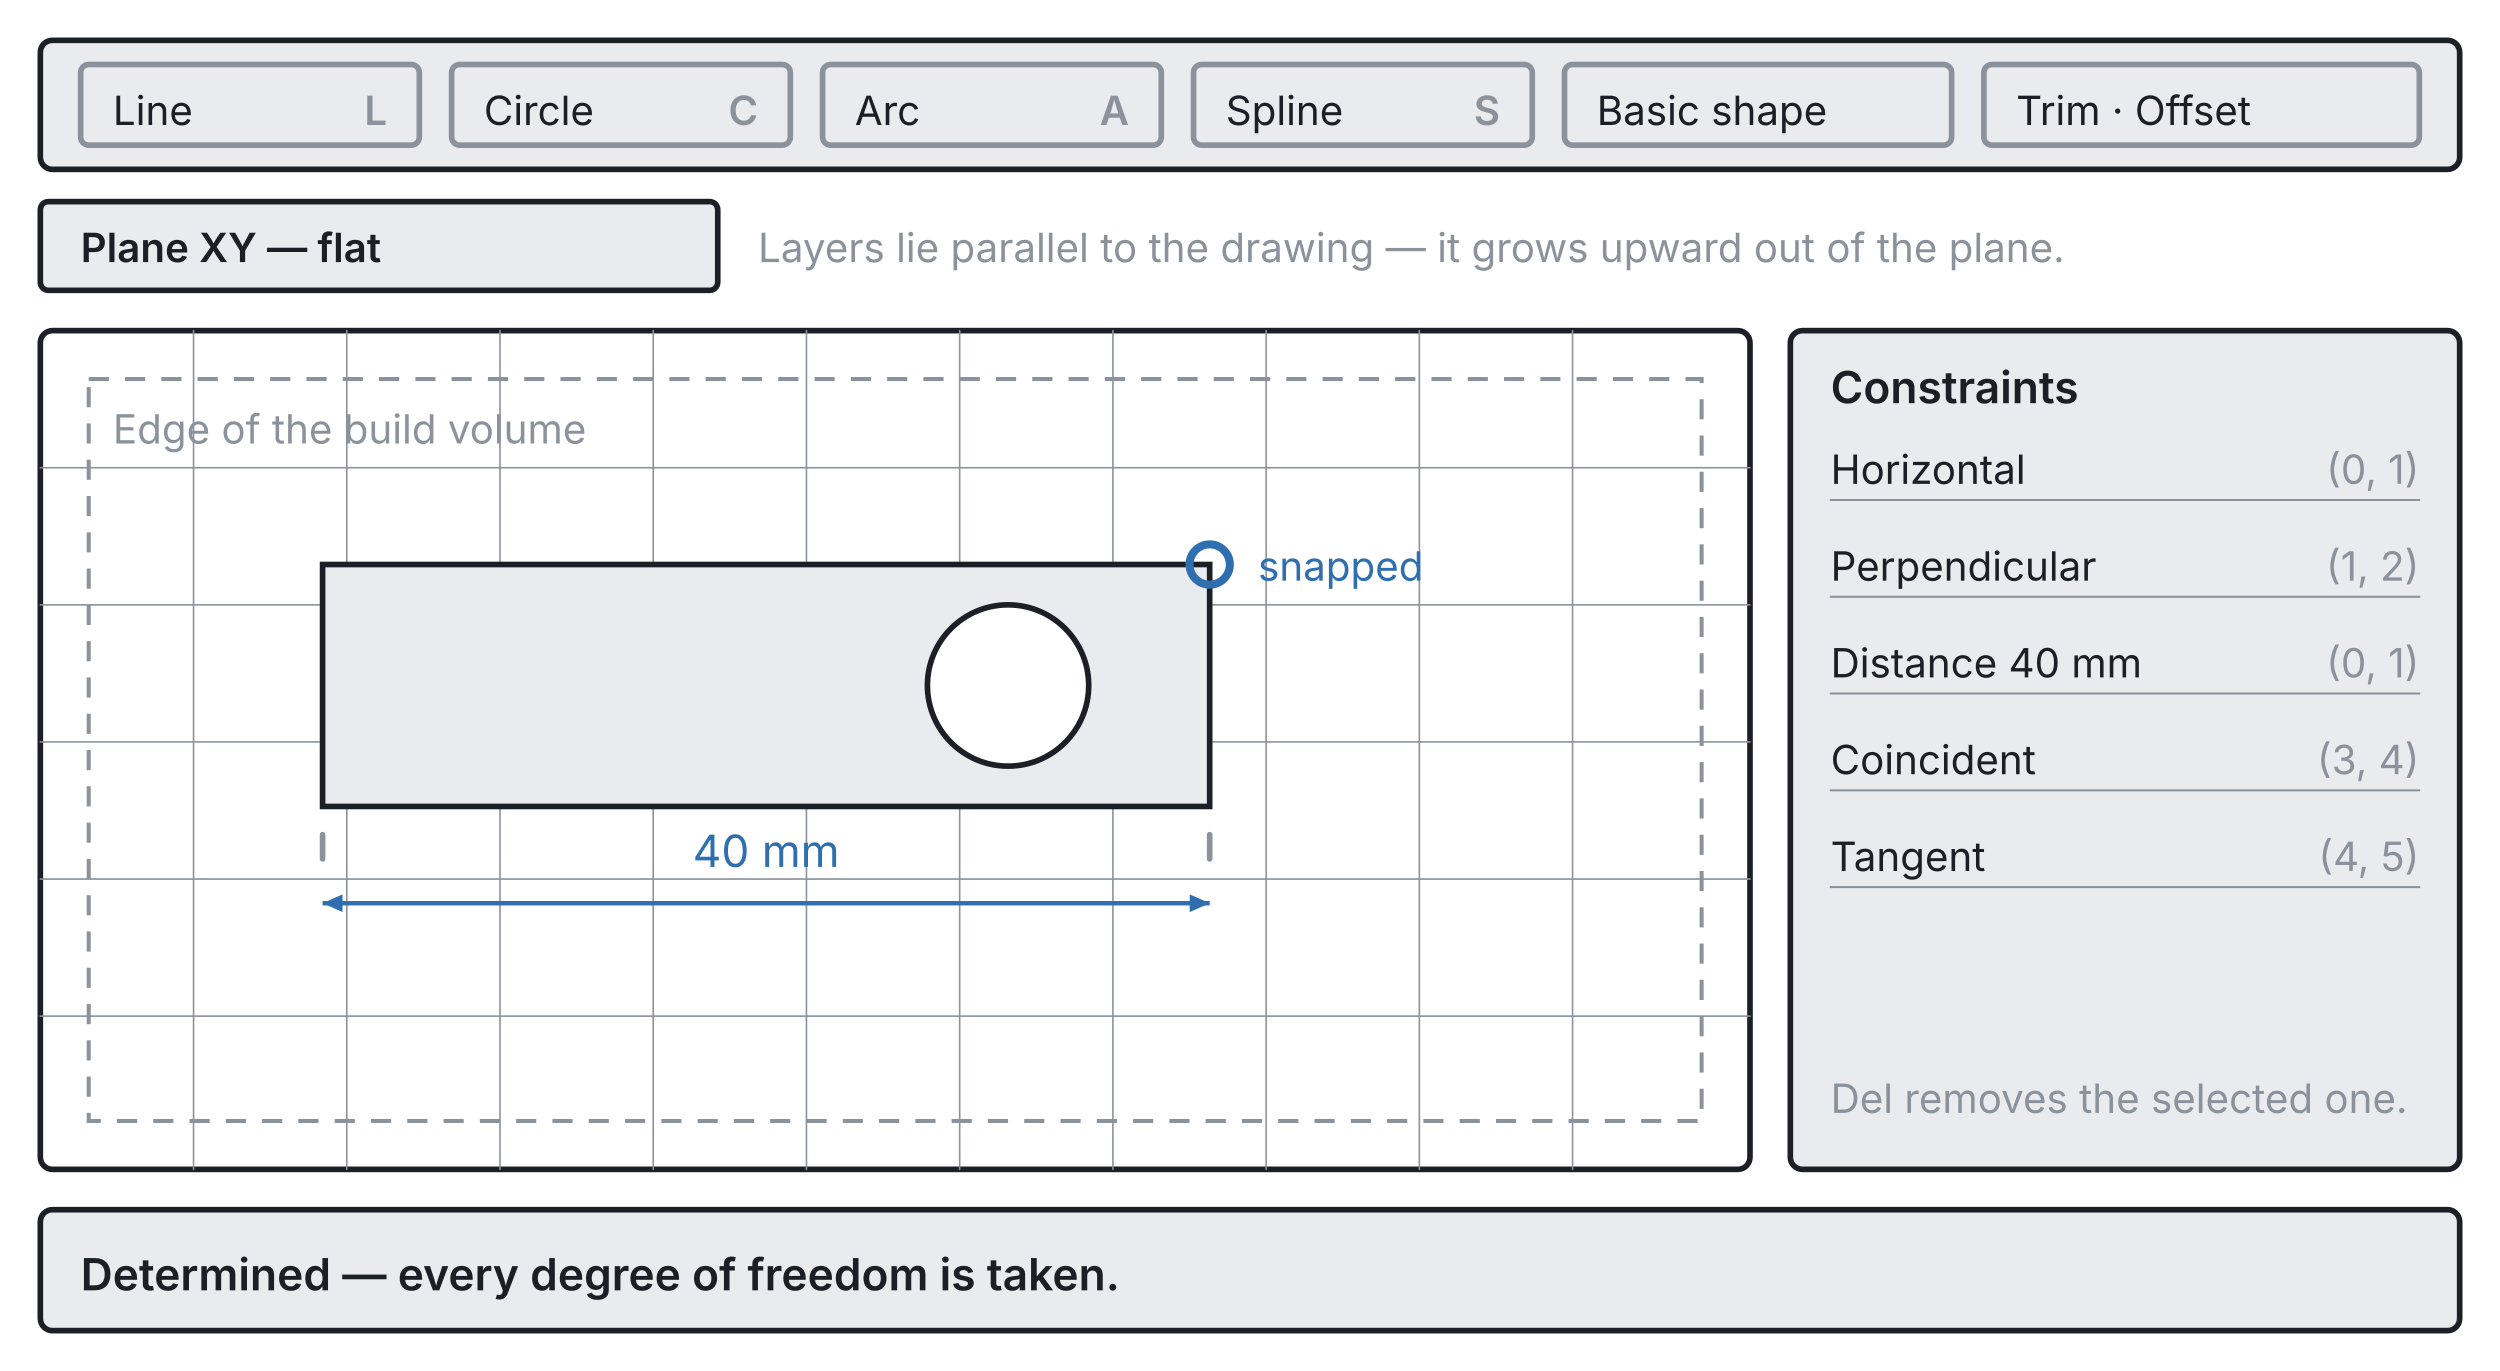
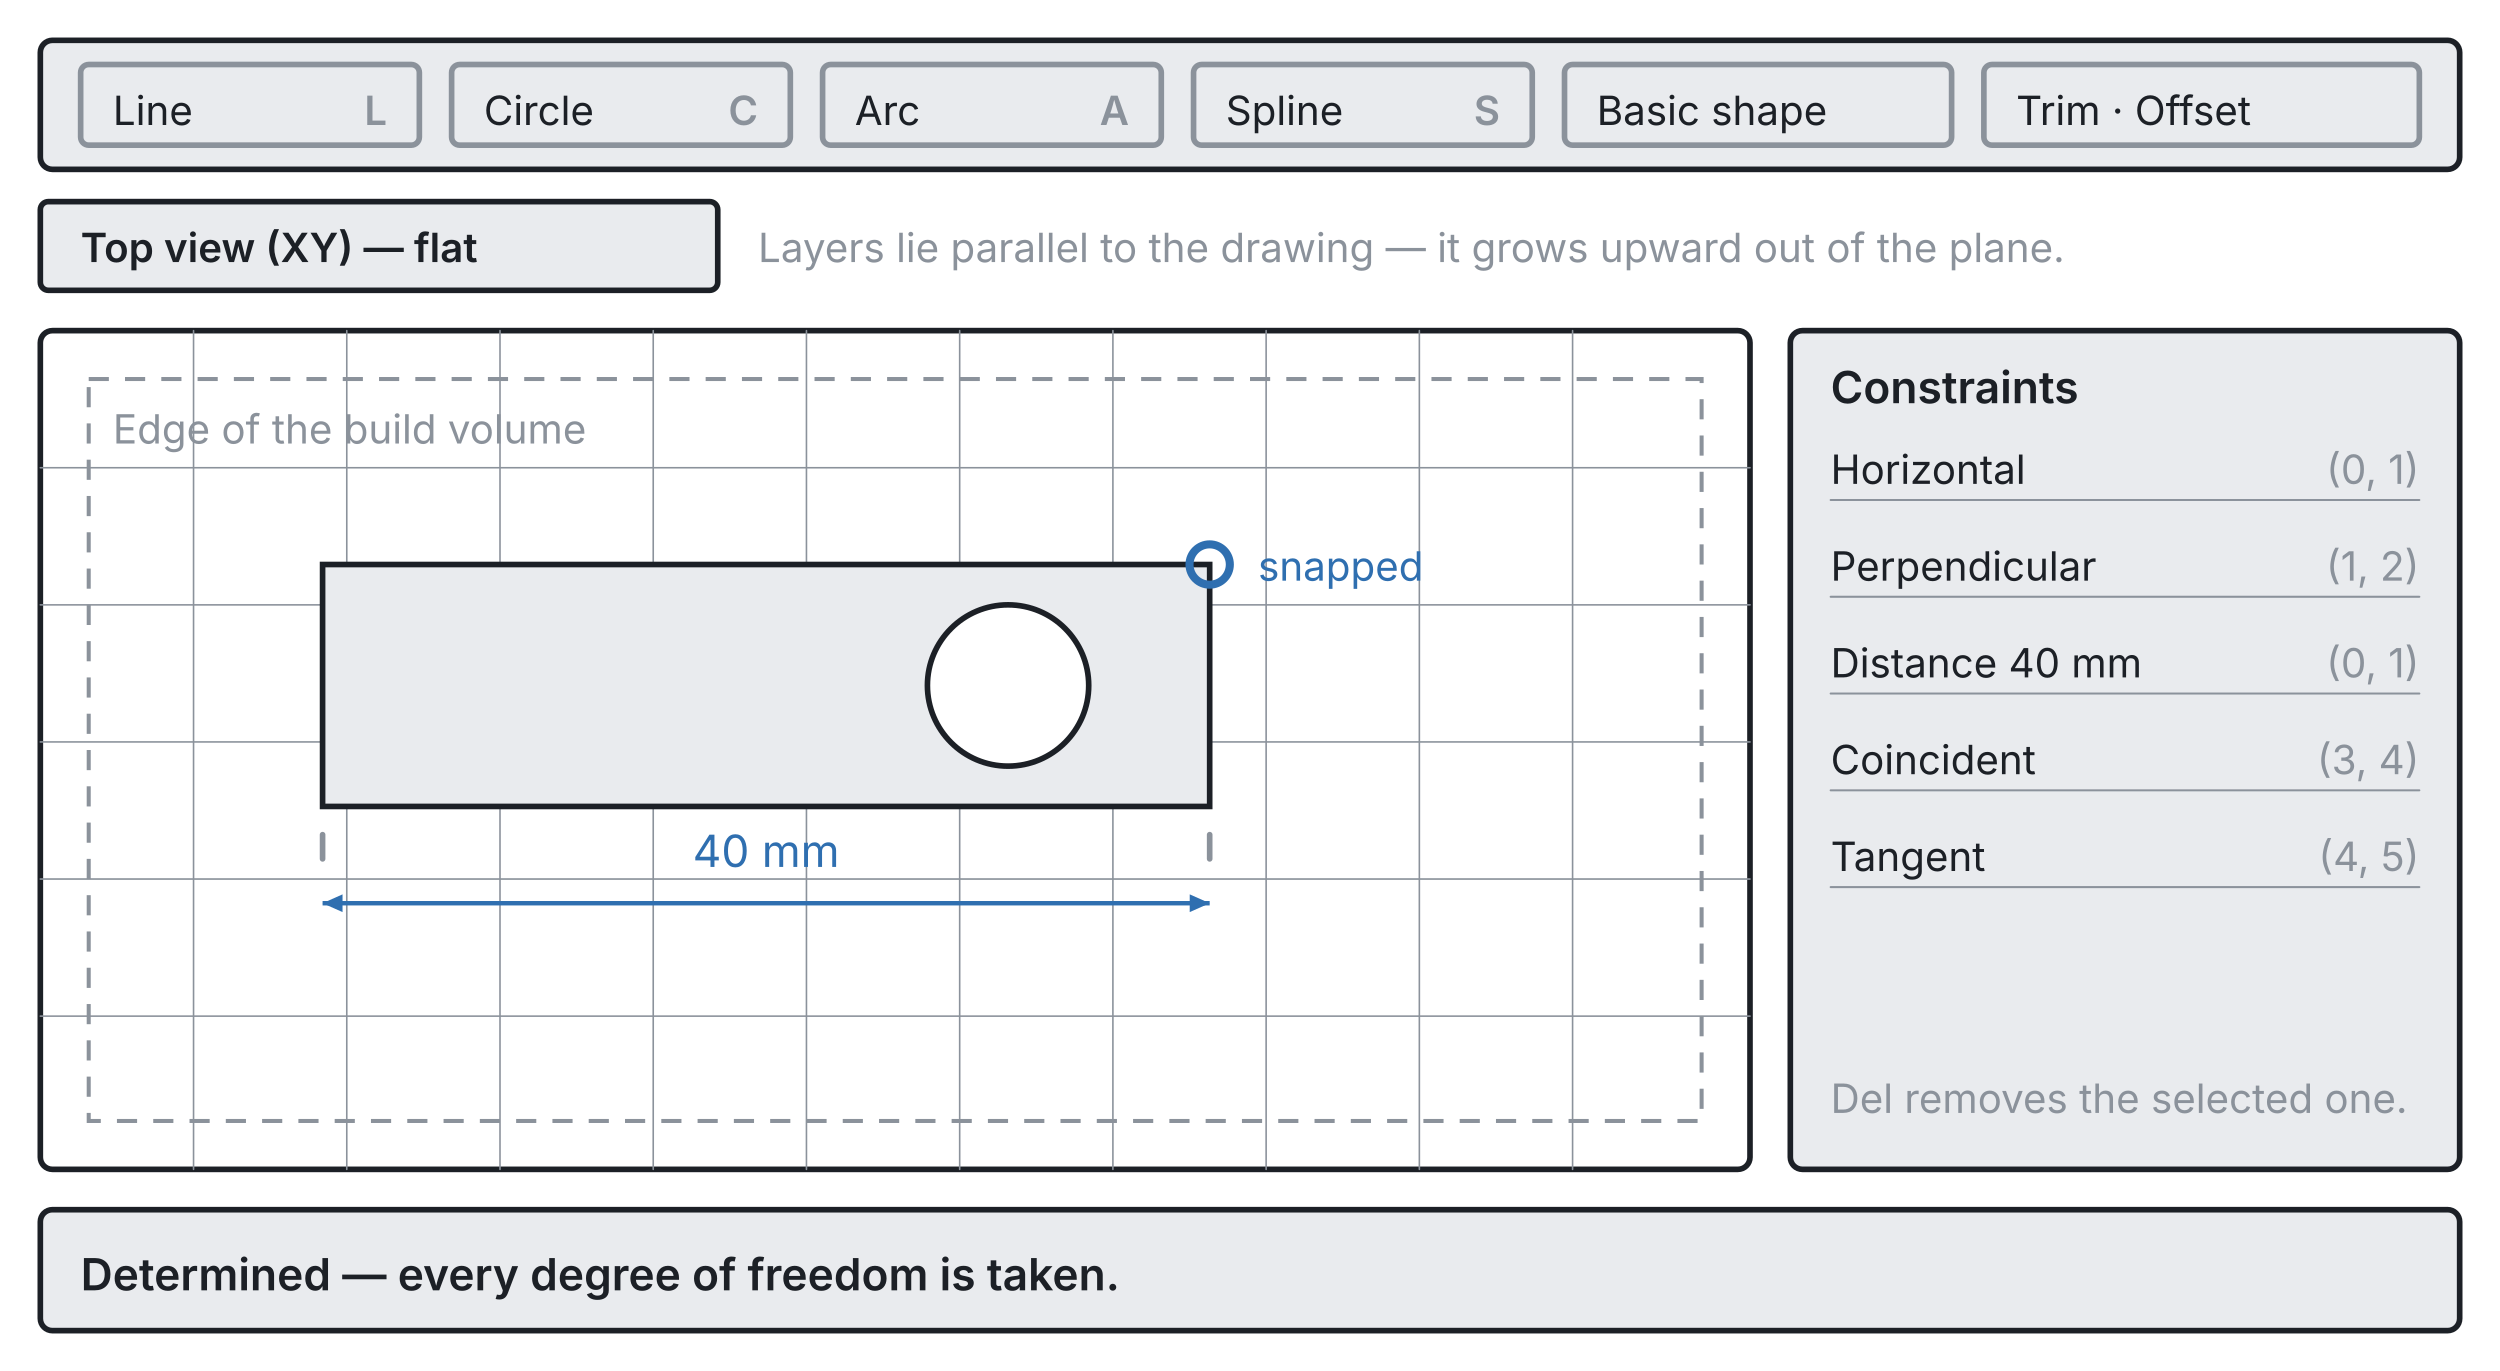
<svg xmlns="http://www.w3.org/2000/svg" viewBox="0 0 620 340" width="620" height="340">
  <defs>
    <marker id="arrow2f6fb0" viewBox="0 0 10 10" refX="9" refY="5" markerWidth="5" markerHeight="5" orient="auto-start-reverse">
      <path d="M 0 1 L 9 5 L 0 9 z" fill="#2f6fb0" />
    </marker>
  </defs>
  <rect x="0" y="0" width="620" height="340" fill="#ffffff" />
  <rect x="10" y="10" width="600" height="32" rx="3" fill="#e9ebee" stroke="#1c2026" stroke-width="1.4" />
  <rect x="20" y="16" width="84" height="20" rx="2" fill="none" stroke="#8b929b" stroke-width="1.4" />
  <text x="28" y="31" fill="#1c2026" font-size="10" font-family="system-ui, -apple-system, Segoe UI, sans-serif" text-anchor="start">Line</text>
  <text x="96" y="31" fill="#8b929b" font-size="10" font-family="system-ui, -apple-system, Segoe UI, sans-serif" text-anchor="end" font-weight="600">L</text>
  <rect x="112" y="16" width="84" height="20" rx="2" fill="none" stroke="#8b929b" stroke-width="1.4" />
  <text x="120" y="31" fill="#1c2026" font-size="10" font-family="system-ui, -apple-system, Segoe UI, sans-serif" text-anchor="start">Circle</text>
  <text x="188" y="31" fill="#8b929b" font-size="10" font-family="system-ui, -apple-system, Segoe UI, sans-serif" text-anchor="end" font-weight="600">C</text>
  <rect x="204" y="16" width="84" height="20" rx="2" fill="none" stroke="#8b929b" stroke-width="1.4" />
  <text x="212" y="31" fill="#1c2026" font-size="10" font-family="system-ui, -apple-system, Segoe UI, sans-serif" text-anchor="start">Arc</text>
  <text x="280" y="31" fill="#8b929b" font-size="10" font-family="system-ui, -apple-system, Segoe UI, sans-serif" text-anchor="end" font-weight="600">A</text>
  <rect x="296" y="16" width="84" height="20" rx="2" fill="none" stroke="#8b929b" stroke-width="1.4" />
  <text x="304" y="31" fill="#1c2026" font-size="10" font-family="system-ui, -apple-system, Segoe UI, sans-serif" text-anchor="start">Spline</text>
  <text x="372" y="31" fill="#8b929b" font-size="10" font-family="system-ui, -apple-system, Segoe UI, sans-serif" text-anchor="end" font-weight="600">S</text>
  <rect x="388" y="16" width="96" height="20" rx="2" fill="none" stroke="#8b929b" stroke-width="1.4" />
  <text x="396" y="31" fill="#1c2026" font-size="10" font-family="system-ui, -apple-system, Segoe UI, sans-serif" text-anchor="start">Basic shape</text>
  <rect x="492" y="16" width="108" height="20" rx="2" fill="none" stroke="#8b929b" stroke-width="1.4" />
  <text x="500" y="31" fill="#1c2026" font-size="10" font-family="system-ui, -apple-system, Segoe UI, sans-serif" text-anchor="start">Trim · Offset</text>
  <rect x="10" y="50" width="168" height="22" rx="2" fill="#e9ebee" stroke="#1c2026" stroke-width="1.4" />
-   <text x="20" y="65" fill="#1c2026" font-size="10" font-family="system-ui, -apple-system, Segoe UI, sans-serif" text-anchor="start" font-weight="600">Plane XY — flat</text>
+   <text x="20" y="65" fill="#1c2026" font-size="10" font-family="system-ui, -apple-system, Segoe UI, sans-serif" text-anchor="start" font-weight="600">Top view (XY) — flat</text>
  <text x="188" y="65" fill="#8b929b" font-size="10" font-family="system-ui, -apple-system, Segoe UI, sans-serif" text-anchor="start">Layers lie parallel to the drawing — it grows upward out of the plane.</text>
  <rect x="10" y="82" width="424" height="208" rx="3" fill="#ffffff" stroke="#1c2026" stroke-width="1.4" />
  <line x1="48" y1="82" x2="48" y2="290" stroke="#8b929b" stroke-width="0.4" stroke-linecap="round" />
  <line x1="86" y1="82" x2="86" y2="290" stroke="#8b929b" stroke-width="0.4" stroke-linecap="round" />
  <line x1="124" y1="82" x2="124" y2="290" stroke="#8b929b" stroke-width="0.4" stroke-linecap="round" />
  <line x1="162" y1="82" x2="162" y2="290" stroke="#8b929b" stroke-width="0.4" stroke-linecap="round" />
  <line x1="200" y1="82" x2="200" y2="290" stroke="#8b929b" stroke-width="0.4" stroke-linecap="round" />
  <line x1="238" y1="82" x2="238" y2="290" stroke="#8b929b" stroke-width="0.4" stroke-linecap="round" />
  <line x1="276" y1="82" x2="276" y2="290" stroke="#8b929b" stroke-width="0.4" stroke-linecap="round" />
  <line x1="314" y1="82" x2="314" y2="290" stroke="#8b929b" stroke-width="0.4" stroke-linecap="round" />
  <line x1="352" y1="82" x2="352" y2="290" stroke="#8b929b" stroke-width="0.4" stroke-linecap="round" />
  <line x1="390" y1="82" x2="390" y2="290" stroke="#8b929b" stroke-width="0.4" stroke-linecap="round" />
  <line x1="10" y1="116" x2="434" y2="116" stroke="#8b929b" stroke-width="0.4" stroke-linecap="round" />
  <line x1="10" y1="150" x2="434" y2="150" stroke="#8b929b" stroke-width="0.4" stroke-linecap="round" />
  <line x1="10" y1="184" x2="434" y2="184" stroke="#8b929b" stroke-width="0.4" stroke-linecap="round" />
  <line x1="10" y1="218" x2="434" y2="218" stroke="#8b929b" stroke-width="0.4" stroke-linecap="round" />
  <line x1="10" y1="252" x2="434" y2="252" stroke="#8b929b" stroke-width="0.4" stroke-linecap="round" />
  <rect x="22" y="94" width="400" height="184" rx="0" fill="none" stroke="#8b929b" stroke-width="1" stroke-dasharray="5 4" />
  <text x="28" y="110" fill="#8b929b" font-size="10" font-family="system-ui, -apple-system, Segoe UI, sans-serif" text-anchor="start">Edge of the build volume</text>
  <polygon points="80,140 300,140 300,200 80,200" fill="#e9ebee" stroke="#1c2026" stroke-width="1.4" />
  <circle cx="250" cy="170" r="20" fill="#ffffff" stroke="#1c2026" stroke-width="1.4" />
  <line x1="80" y1="207" x2="80" y2="213" stroke="#8b929b" stroke-width="1.4" stroke-linecap="round" />
  <line x1="300" y1="207" x2="300" y2="213" stroke="#8b929b" stroke-width="1.4" stroke-linecap="round" />
  <line x1="80" y1="224" x2="300" y2="224" stroke="#2f6fb0" stroke-width="1.1" marker-start="url(#arrow2f6fb0)" marker-end="url(#arrow2f6fb0)" />
  <text x="190" y="215" fill="#2f6fb0" font-size="11" font-family="system-ui, -apple-system, Segoe UI, sans-serif" text-anchor="middle">40 mm</text>
  <text x="312" y="144" fill="#2f6fb0" font-size="10" font-family="system-ui, -apple-system, Segoe UI, sans-serif" text-anchor="start">snapped</text>
  <circle cx="300" cy="140" r="5" fill="none" stroke="#2f6fb0" stroke-width="2" />
  <rect x="444" y="82" width="166" height="208" rx="3" fill="#e9ebee" stroke="#1c2026" stroke-width="1.4" />
  <text x="454" y="100" fill="#1c2026" font-size="11" font-family="system-ui, -apple-system, Segoe UI, sans-serif" text-anchor="start" font-weight="600">Constraints</text>
  <line x1="454" y1="124" x2="600" y2="124" stroke="#8b929b" stroke-width="0.5" stroke-linecap="round" />
  <text x="454" y="120" fill="#1c2026" font-size="10" font-family="system-ui, -apple-system, Segoe UI, sans-serif" text-anchor="start">Horizontal</text>
  <text x="600" y="120" fill="#8b929b" font-size="10" font-family="system-ui, -apple-system, Segoe UI, sans-serif" text-anchor="end">(0, 1)</text>
  <line x1="454" y1="148" x2="600" y2="148" stroke="#8b929b" stroke-width="0.5" stroke-linecap="round" />
  <text x="454" y="144" fill="#1c2026" font-size="10" font-family="system-ui, -apple-system, Segoe UI, sans-serif" text-anchor="start">Perpendicular</text>
  <text x="600" y="144" fill="#8b929b" font-size="10" font-family="system-ui, -apple-system, Segoe UI, sans-serif" text-anchor="end">(1, 2)</text>
  <line x1="454" y1="172" x2="600" y2="172" stroke="#8b929b" stroke-width="0.5" stroke-linecap="round" />
  <text x="454" y="168" fill="#1c2026" font-size="10" font-family="system-ui, -apple-system, Segoe UI, sans-serif" text-anchor="start">Distance 40 mm</text>
  <text x="600" y="168" fill="#8b929b" font-size="10" font-family="system-ui, -apple-system, Segoe UI, sans-serif" text-anchor="end">(0, 1)</text>
  <line x1="454" y1="196" x2="600" y2="196" stroke="#8b929b" stroke-width="0.5" stroke-linecap="round" />
  <text x="454" y="192" fill="#1c2026" font-size="10" font-family="system-ui, -apple-system, Segoe UI, sans-serif" text-anchor="start">Coincident</text>
  <text x="600" y="192" fill="#8b929b" font-size="10" font-family="system-ui, -apple-system, Segoe UI, sans-serif" text-anchor="end">(3, 4)</text>
  <line x1="454" y1="220" x2="600" y2="220" stroke="#8b929b" stroke-width="0.5" stroke-linecap="round" />
  <text x="454" y="216" fill="#1c2026" font-size="10" font-family="system-ui, -apple-system, Segoe UI, sans-serif" text-anchor="start">Tangent</text>
  <text x="600" y="216" fill="#8b929b" font-size="10" font-family="system-ui, -apple-system, Segoe UI, sans-serif" text-anchor="end">(4, 5)</text>
  <text x="454" y="276" fill="#8b929b" font-size="10" font-family="system-ui, -apple-system, Segoe UI, sans-serif" text-anchor="start">Del removes the selected one.</text>
  <rect x="10" y="300" width="600" height="30" rx="3" fill="#e9ebee" stroke="#1c2026" stroke-width="1.4" />
  <text x="20" y="320" fill="#1c2026" font-size="11" font-family="system-ui, -apple-system, Segoe UI, sans-serif" text-anchor="start" font-weight="600">Determined — every degree of freedom is taken.</text>
</svg>
